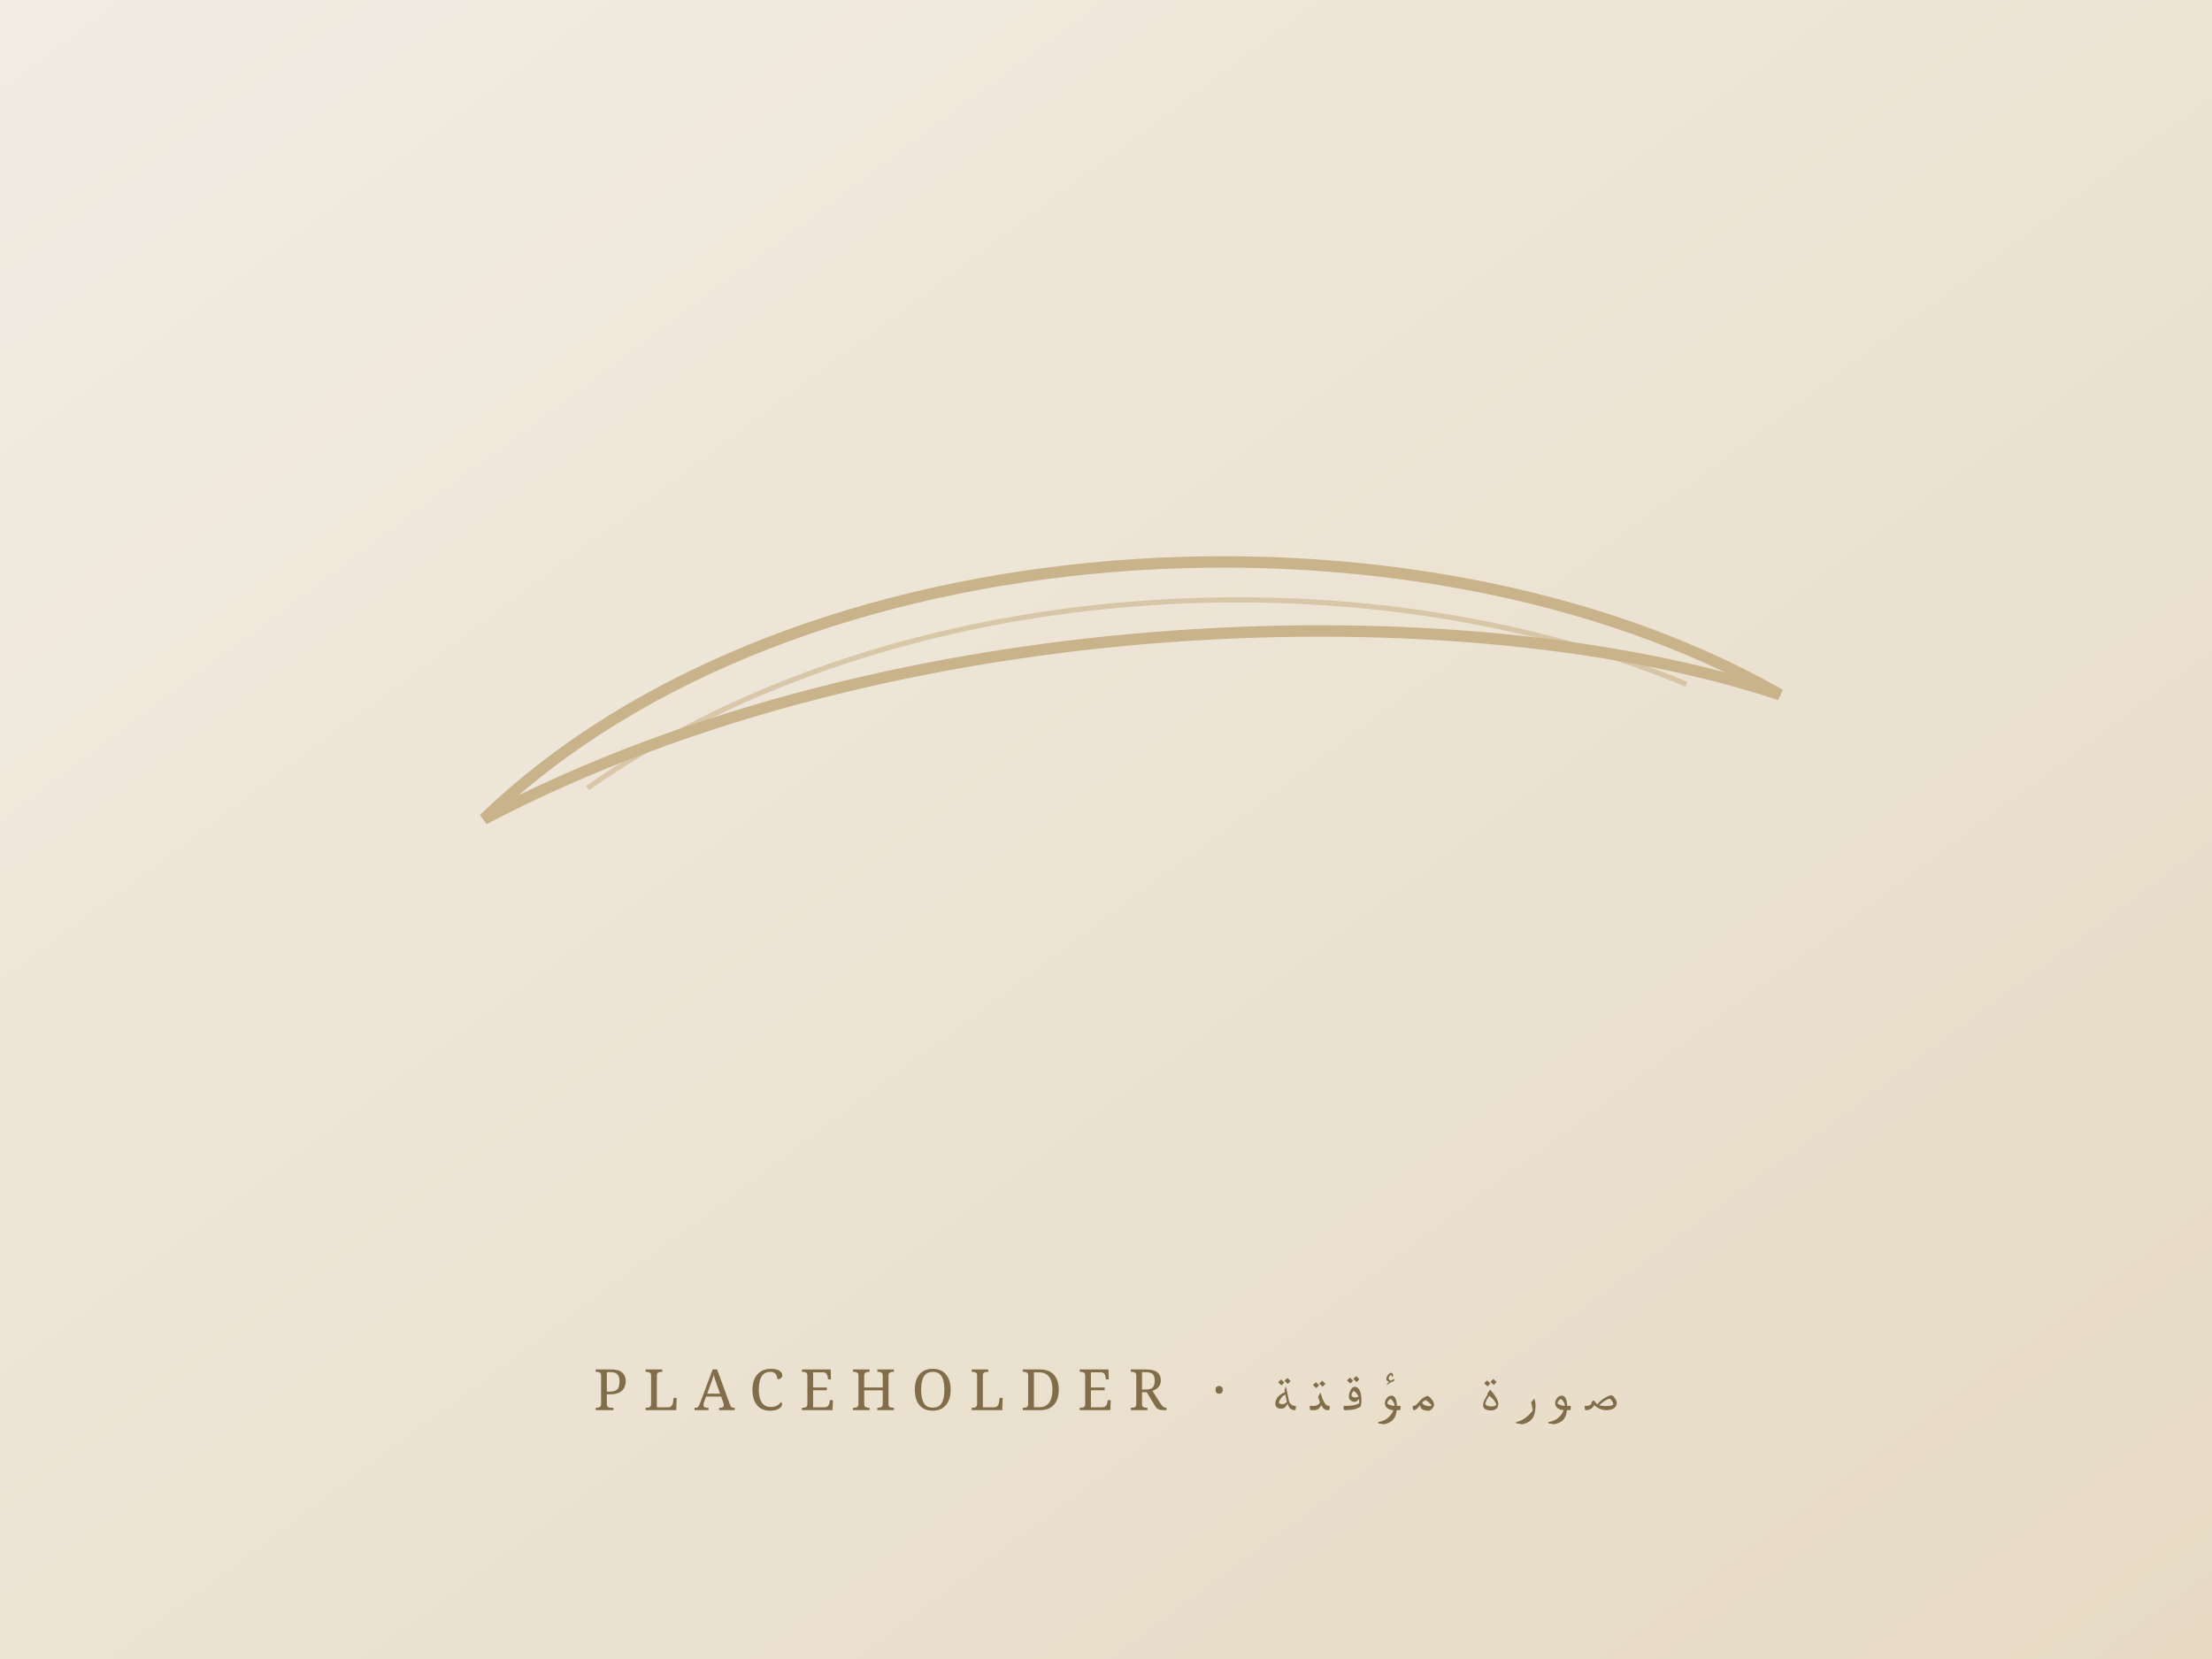
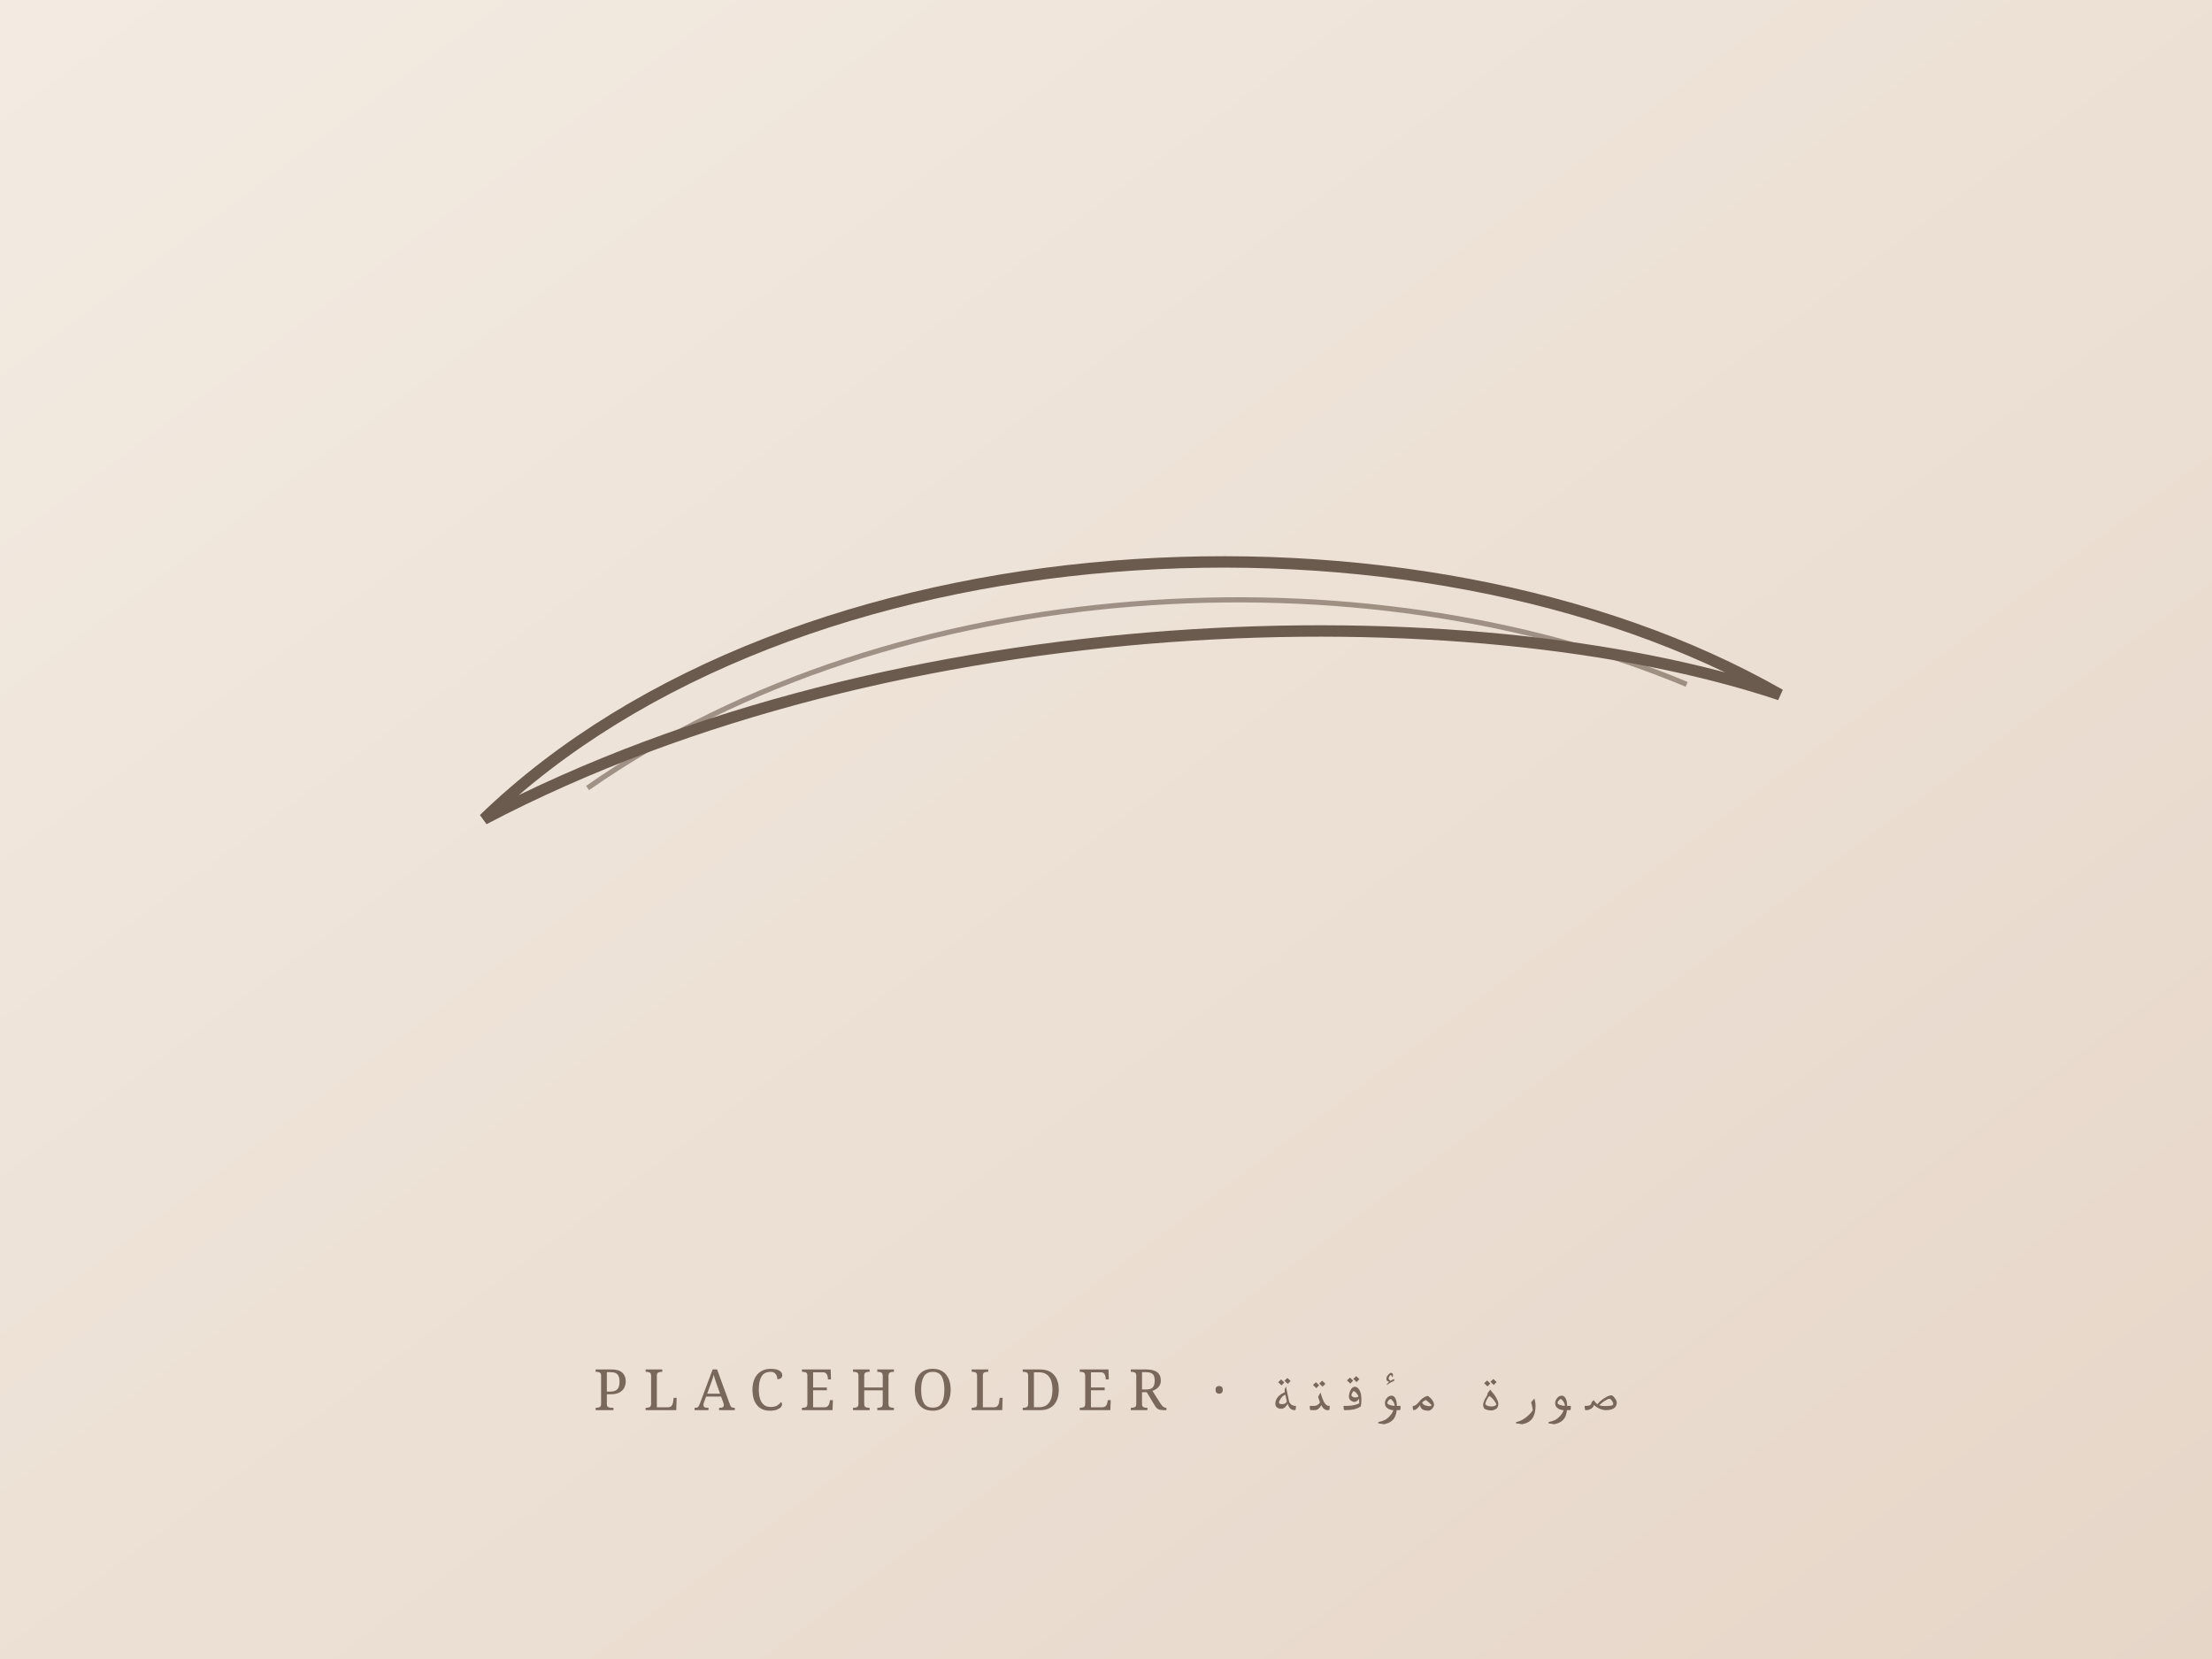
<svg xmlns="http://www.w3.org/2000/svg" viewBox="0 0 800 600" role="img" aria-label="Placeholder image — replace with a real photo">
  <defs>
    <linearGradient id="g" x1="0" y1="0" x2="1" y2="1">
-       <stop offset="0" stop-color="#f2ece3" />
-       <stop offset="1" stop-color="#e6dac3" />
+       <stop offset="0" stop-color="#f3ebe2" />
+       <stop offset="1" stop-color="#e6d6c8" />
    </linearGradient>
  </defs>
  <rect width="800" height="600" fill="url(#g)" />
  <g transform="translate(400 262.5) scale(1.875)">
-     <path d="M-120 18 C -60 -40, 60 -46, 130 -6 C 70 -26, -40 -24, -120 18 Z" fill="none" stroke="#c9b38a" stroke-width="2.2" />
-     <path d="M-100 12 C -40 -30, 50 -34, 112 -8" fill="none" stroke="#c9b38a" stroke-width="1" opacity=".6" />
+     <path d="M-120 18 C -60 -40, 60 -46, 130 -6 C 70 -26, -40 -24, -120 18 Z" fill="none" stroke="#6b5a4e" stroke-width="2.2" />
+     <path d="M-100 12 C -40 -30, 50 -34, 112 -8" fill="none" stroke="#6b5a4e" stroke-width="1" opacity=".6" />
  </g>
-   <text x="50%" y="510" text-anchor="middle" font-family="Georgia, serif" font-size="20.625" letter-spacing="5.625" fill="#75603c" opacity=".9">PLACEHOLDER · صورة مؤقتة</text>
+   <text x="50%" y="510" text-anchor="middle" font-family="Georgia, serif" font-size="20.625" letter-spacing="5.625" fill="#6b5a4e" opacity=".9">PLACEHOLDER · صورة مؤقتة</text>
</svg>
